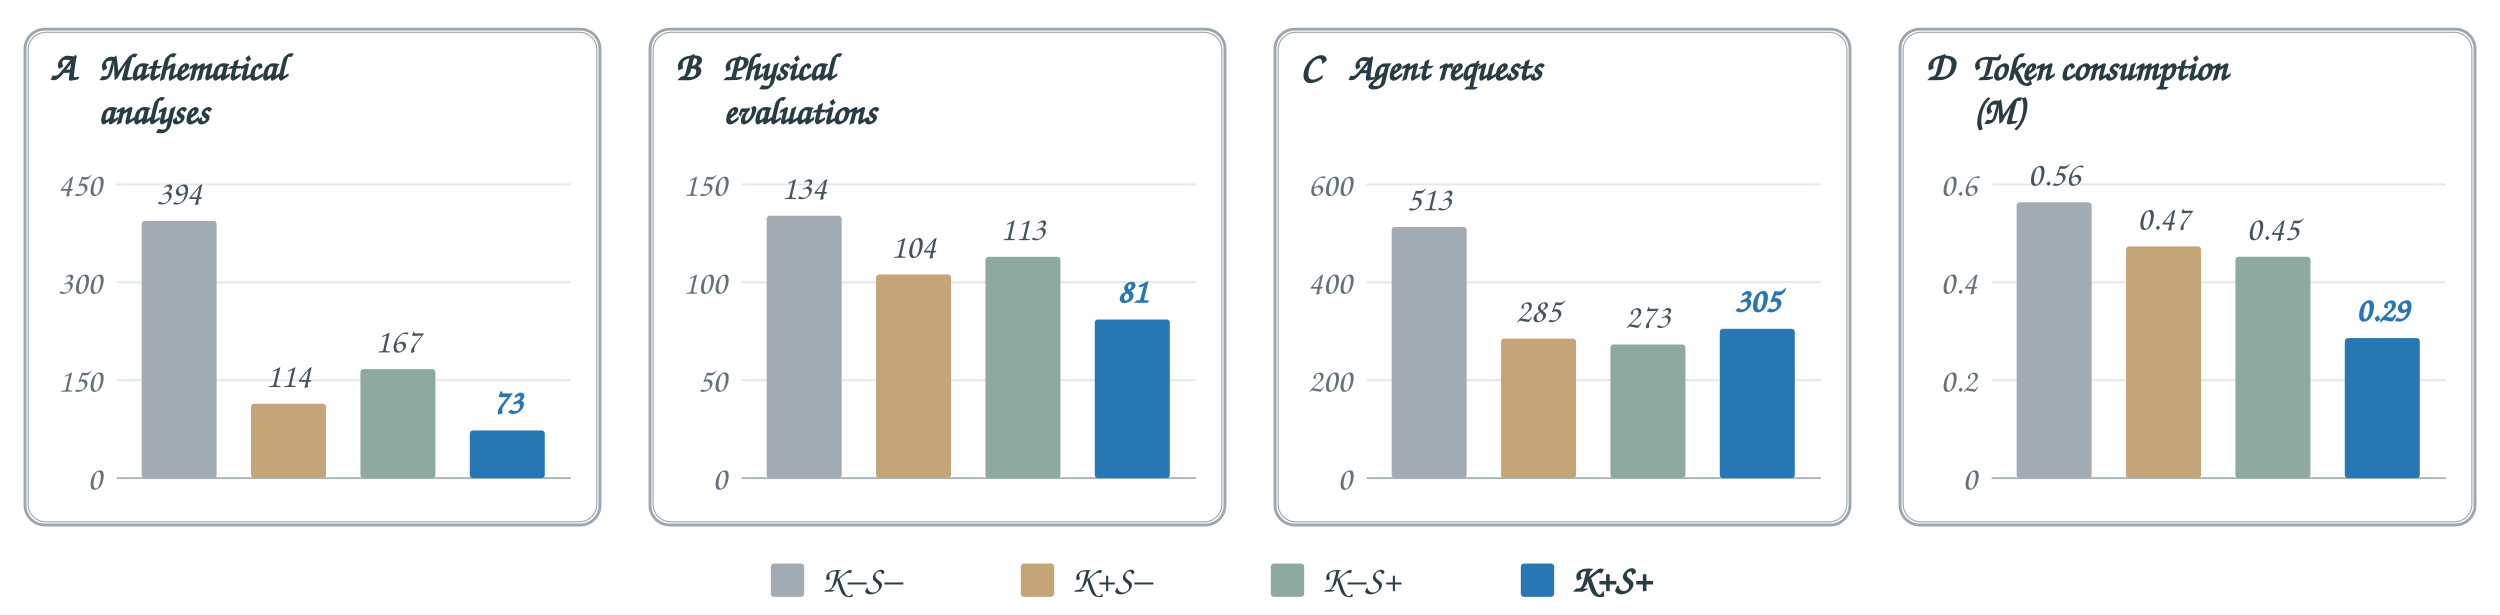
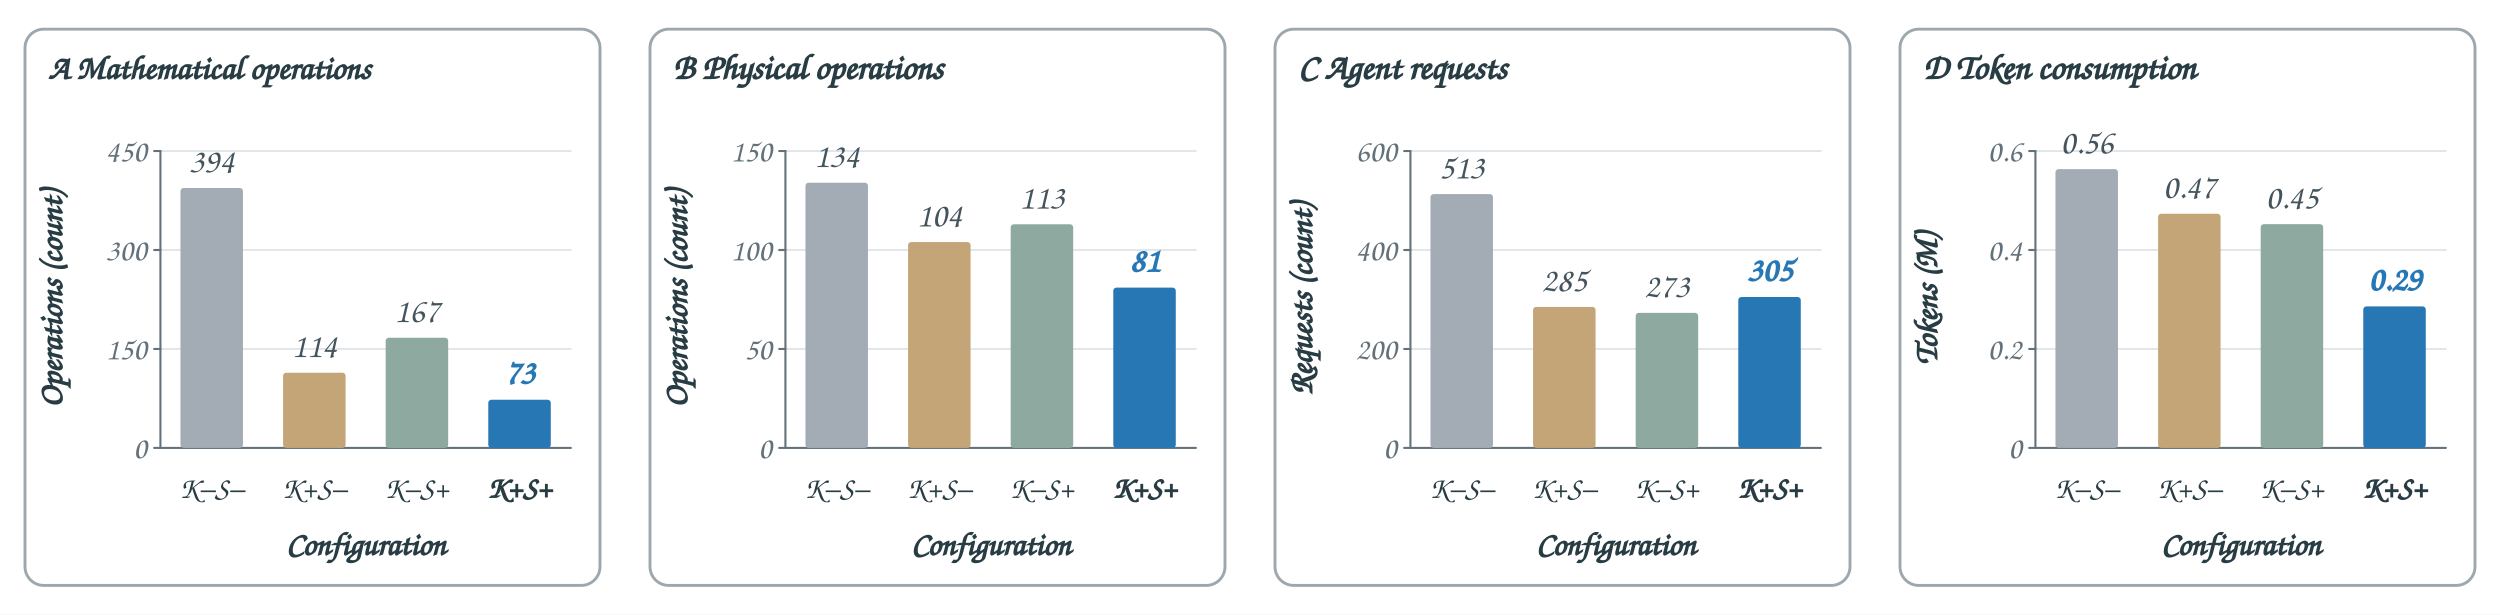
<svg xmlns="http://www.w3.org/2000/svg" width="2400" height="590" viewBox="0 0 2400 590">
-   <style>text{font-family:"Comic Sans MS","Microsoft YaHei",cursive}</style>
+   <style>text{font-family:"Comic Sans MS","Microsoft YaHei",cursive;font-variant-numeric:tabular-nums}line{stroke-linecap:round}</style>
  <rect width="2400" height="590" fill="white" />
-   <rect x="24" y="28" width="552" height="476" fill="white" stroke="#9da7ae" stroke-width="2.8" rx="19" />
-   <rect x="27" y="31" width="546" height="470" fill="none" stroke="#9da7ae" stroke-width="1.1" rx="17" />
-   <text x="48" y="77" font-size="38" text-anchor="start" font-weight="700" fill="#283c44">A</text>
-   <text x="94" y="77" font-size="36" text-anchor="start" font-weight="700" fill="#283c44">Mathematical</text>
-   <text x="94" y="119" font-size="36" text-anchor="start" font-weight="700" fill="#283c44">analyses</text>
-   <line x1="112" y1="459.0" x2="548" y2="459.0" stroke="#a8b5bd" stroke-width="1.8" />
-   <text x="98" y="470.0" font-size="32" text-anchor="end" font-weight="400" fill="#62717a">0</text>
-   <line x1="112" y1="365.0" x2="548" y2="365.0" stroke="#e2e7ea" stroke-width="1.8" />
-   <text x="98" y="376.0" font-size="32" text-anchor="end" font-weight="400" fill="#62717a">150</text>
-   <line x1="112" y1="271.0" x2="548" y2="271.0" stroke="#e2e7ea" stroke-width="1.8" />
-   <text x="98" y="282.0" font-size="32" text-anchor="end" font-weight="400" fill="#62717a">300</text>
-   <line x1="112" y1="177.0" x2="548" y2="177.0" stroke="#e2e7ea" stroke-width="1.8" />
-   <text x="98" y="188.0" font-size="32" text-anchor="end" font-weight="400" fill="#62717a">450</text>
-   <rect x="136" y="212.093" width="72" height="246.907" fill="#a3acb5" stroke="none" stroke-width="1" rx="3" />
-   <text x="172" y="196.093" font-size="33" text-anchor="middle" font-weight="400" fill="#44545d">394</text>
-   <rect x="241" y="387.56" width="72" height="71.44" fill="#c4a578" stroke="none" stroke-width="1" rx="3" />
-   <text x="277" y="371.56" font-size="33" text-anchor="middle" font-weight="400" fill="#44545d">114</text>
-   <rect x="346" y="354.347" width="72" height="104.653" fill="#8eaaa0" stroke="none" stroke-width="1" rx="3" />
-   <text x="382" y="338.347" font-size="33" text-anchor="middle" font-weight="400" fill="#44545d">167</text>
-   <rect x="451" y="413.253" width="72" height="45.747" fill="#2877b5" stroke="none" stroke-width="1" rx="3" />
-   <text x="487" y="397.253" font-size="33" text-anchor="middle" font-weight="700" fill="#2877b5">73</text>
-   <rect x="624" y="28" width="552" height="476" fill="white" stroke="#9da7ae" stroke-width="2.8" rx="19" />
-   <rect x="627" y="31" width="546" height="470" fill="none" stroke="#9da7ae" stroke-width="1.1" rx="17" />
-   <text x="648" y="77" font-size="38" text-anchor="start" font-weight="700" fill="#283c44">B</text>
-   <text x="694" y="77" font-size="36" text-anchor="start" font-weight="700" fill="#283c44">Physical</text>
-   <text x="694" y="119" font-size="36" text-anchor="start" font-weight="700" fill="#283c44">evaluations</text>
-   <line x1="712" y1="459.0" x2="1148" y2="459.0" stroke="#a8b5bd" stroke-width="1.8" />
-   <text x="698" y="470.0" font-size="32" text-anchor="end" font-weight="400" fill="#62717a">0</text>
-   <line x1="712" y1="365.0" x2="1148" y2="365.0" stroke="#e2e7ea" stroke-width="1.8" />
-   <text x="698" y="376.0" font-size="32" text-anchor="end" font-weight="400" fill="#62717a">50</text>
-   <line x1="712" y1="271.0" x2="1148" y2="271.0" stroke="#e2e7ea" stroke-width="1.8" />
-   <text x="698" y="282.0" font-size="32" text-anchor="end" font-weight="400" fill="#62717a">100</text>
-   <line x1="712" y1="177.0" x2="1148" y2="177.0" stroke="#e2e7ea" stroke-width="1.8" />
-   <text x="698" y="188.0" font-size="32" text-anchor="end" font-weight="400" fill="#62717a">150</text>
-   <rect x="736" y="207.08" width="72" height="251.92" fill="#a3acb5" stroke="none" stroke-width="1" rx="3" />
-   <text x="772" y="191.08" font-size="33" text-anchor="middle" font-weight="400" fill="#44545d">134</text>
-   <rect x="841" y="263.48" width="72" height="195.52" fill="#c4a578" stroke="none" stroke-width="1" rx="3" />
-   <text x="877" y="247.48" font-size="33" text-anchor="middle" font-weight="400" fill="#44545d">104</text>
-   <rect x="946" y="246.56" width="72" height="212.44" fill="#8eaaa0" stroke="none" stroke-width="1" rx="3" />
-   <text x="982" y="230.56" font-size="33" text-anchor="middle" font-weight="400" fill="#44545d">113</text>
-   <rect x="1051" y="306.72" width="72" height="152.28" fill="#2877b5" stroke="none" stroke-width="1" rx="3" />
-   <text x="1087" y="290.72" font-size="33" text-anchor="middle" font-weight="700" fill="#2877b5">81</text>
-   <rect x="1224" y="28" width="552" height="476" fill="white" stroke="#9da7ae" stroke-width="2.8" rx="19" />
-   <rect x="1227" y="31" width="546" height="470" fill="none" stroke="#9da7ae" stroke-width="1.1" rx="17" />
-   <text x="1248" y="77" font-size="38" text-anchor="start" font-weight="700" fill="#283c44">C</text>
-   <text x="1294" y="77" font-size="36" text-anchor="start" font-weight="700" fill="#283c44">Agent requests</text>
-   <line x1="1312" y1="459.0" x2="1748" y2="459.0" stroke="#a8b5bd" stroke-width="1.8" />
-   <text x="1298" y="470.0" font-size="32" text-anchor="end" font-weight="400" fill="#62717a">0</text>
-   <line x1="1312" y1="365.0" x2="1748" y2="365.0" stroke="#e2e7ea" stroke-width="1.8" />
-   <text x="1298" y="376.0" font-size="32" text-anchor="end" font-weight="400" fill="#62717a">200</text>
-   <line x1="1312" y1="271.0" x2="1748" y2="271.0" stroke="#e2e7ea" stroke-width="1.8" />
-   <text x="1298" y="282.0" font-size="32" text-anchor="end" font-weight="400" fill="#62717a">400</text>
-   <line x1="1312" y1="177.0" x2="1748" y2="177.0" stroke="#e2e7ea" stroke-width="1.8" />
-   <text x="1298" y="188.0" font-size="32" text-anchor="end" font-weight="400" fill="#62717a">600</text>
-   <rect x="1336" y="217.89" width="72" height="241.11" fill="#a3acb5" stroke="none" stroke-width="1" rx="3" />
-   <text x="1372" y="201.89" font-size="33" text-anchor="middle" font-weight="400" fill="#44545d">513</text>
-   <rect x="1441" y="325.05" width="72" height="133.95" fill="#c4a578" stroke="none" stroke-width="1" rx="3" />
-   <text x="1477" y="309.05" font-size="33" text-anchor="middle" font-weight="400" fill="#44545d">285</text>
-   <rect x="1546" y="330.69" width="72" height="128.31" fill="#8eaaa0" stroke="none" stroke-width="1" rx="3" />
-   <text x="1582" y="314.69" font-size="33" text-anchor="middle" font-weight="400" fill="#44545d">273</text>
-   <rect x="1651" y="315.65" width="72" height="143.35" fill="#2877b5" stroke="none" stroke-width="1" rx="3" />
-   <text x="1687" y="299.65" font-size="33" text-anchor="middle" font-weight="700" fill="#2877b5">305</text>
-   <rect x="1824" y="28" width="552" height="476" fill="white" stroke="#9da7ae" stroke-width="2.8" rx="19" />
-   <rect x="1827" y="31" width="546" height="470" fill="none" stroke="#9da7ae" stroke-width="1.1" rx="17" />
-   <text x="1848" y="77" font-size="38" text-anchor="start" font-weight="700" fill="#283c44">D</text>
-   <text x="1894" y="77" font-size="36" text-anchor="start" font-weight="700" fill="#283c44">Token consumption</text>
-   <text x="1894" y="119" font-size="36" text-anchor="start" font-weight="700" fill="#283c44">(M)</text>
-   <line x1="1912" y1="459.0" x2="2348" y2="459.0" stroke="#a8b5bd" stroke-width="1.8" />
-   <text x="1898" y="470.0" font-size="32" text-anchor="end" font-weight="400" fill="#62717a">0</text>
-   <line x1="1912" y1="365.0" x2="2348" y2="365.0" stroke="#e2e7ea" stroke-width="1.8" />
-   <text x="1898" y="376.0" font-size="32" text-anchor="end" font-weight="400" fill="#62717a">0.2</text>
-   <line x1="1912" y1="271.0" x2="2348" y2="271.0" stroke="#e2e7ea" stroke-width="1.8" />
-   <text x="1898" y="282.0" font-size="32" text-anchor="end" font-weight="400" fill="#62717a">0.4</text>
-   <line x1="1912" y1="177.0" x2="2348" y2="177.0" stroke="#e2e7ea" stroke-width="1.8" />
-   <text x="1898" y="188.0" font-size="32" text-anchor="end" font-weight="400" fill="#62717a">0.6</text>
-   <rect x="1936" y="194.193" width="72" height="264.807" fill="#a3acb5" stroke="none" stroke-width="1" rx="3" />
-   <text x="1972" y="178.193" font-size="33" text-anchor="middle" font-weight="400" fill="#44545d">0.56</text>
-   <rect x="2041" y="236.567" width="72" height="222.433" fill="#c4a578" stroke="none" stroke-width="1" rx="3" />
-   <text x="2077" y="220.567" font-size="33" text-anchor="middle" font-weight="400" fill="#44545d">0.47</text>
-   <rect x="2146" y="246.46" width="72" height="212.54" fill="#8eaaa0" stroke="none" stroke-width="1" rx="3" />
-   <text x="2182" y="230.46" font-size="33" text-anchor="middle" font-weight="400" fill="#44545d">0.45</text>
-   <rect x="2251" y="324.571" width="72" height="134.429" fill="#2877b5" stroke="none" stroke-width="1" rx="3" />
-   <text x="2287" y="308.571" font-size="33" text-anchor="middle" font-weight="700" fill="#2877b5">0.29</text>
-   <rect x="740" y="541" width="32" height="32" fill="#a3acb5" stroke="none" stroke-width="1" rx="3" />
-   <text x="788" y="568" font-size="36" text-anchor="start" font-weight="400" fill="#283c44">K−S−</text>
-   <rect x="980" y="541" width="32" height="32" fill="#c4a578" stroke="none" stroke-width="1" rx="3" />
-   <text x="1028" y="568" font-size="36" text-anchor="start" font-weight="400" fill="#283c44">K+S−</text>
-   <rect x="1220" y="541" width="32" height="32" fill="#8eaaa0" stroke="none" stroke-width="1" rx="3" />
-   <text x="1268" y="568" font-size="36" text-anchor="start" font-weight="400" fill="#283c44">K−S+</text>
-   <rect x="1460" y="541" width="32" height="32" fill="#2877b5" stroke="none" stroke-width="1" rx="3" />
-   <text x="1508" y="568" font-size="36" text-anchor="start" font-weight="700" fill="#283c44">K+S+</text>
+   <rect x="24" y="28" width="552" height="534" fill="white" stroke="#9da7ae" stroke-width="2.8" rx="18" />
+   <text x="46" y="76" font-size="32" text-anchor="start" font-weight="700" fill="#283c44">A  Mathematical operations</text>
+   <line x1="154" y1="430.0" x2="548" y2="430.0" stroke="#dfe5e9" stroke-width="1.8" />
+   <line x1="148" y1="430.0" x2="154" y2="430.0" stroke="#62717a" stroke-width="2" />
+   <text x="141" y="440.0" font-size="30" text-anchor="end" font-weight="400" fill="#62717a">0</text>
+   <line x1="154" y1="335.0" x2="548" y2="335.0" stroke="#dfe5e9" stroke-width="1.8" />
+   <line x1="148" y1="335.0" x2="154" y2="335.0" stroke="#62717a" stroke-width="2" />
+   <text x="141" y="345.0" font-size="30" text-anchor="end" font-weight="400" fill="#62717a">150</text>
+   <line x1="154" y1="240.0" x2="548" y2="240.0" stroke="#dfe5e9" stroke-width="1.8" />
+   <line x1="148" y1="240.0" x2="154" y2="240.0" stroke="#62717a" stroke-width="2" />
+   <text x="141" y="250.0" font-size="30" text-anchor="end" font-weight="400" fill="#62717a">300</text>
+   <line x1="154" y1="145.0" x2="548" y2="145.0" stroke="#dfe5e9" stroke-width="1.8" />
+   <line x1="148" y1="145.0" x2="154" y2="145.0" stroke="#62717a" stroke-width="2" />
+   <text x="141" y="155.0" font-size="30" text-anchor="end" font-weight="400" fill="#62717a">450</text>
+   <line x1="154" y1="145" x2="154" y2="430" stroke="#62717a" stroke-width="2" />
+   <line x1="154" y1="430" x2="548" y2="430" stroke="#62717a" stroke-width="2" />
+   <text x="60" y="287.5" font-size="32" text-anchor="middle" font-weight="700" fill="#283c44" transform="rotate(-90 60 287.5)">Operations (count)</text>
+   <rect x="173.25" y="180.467" width="60" height="249.533" fill="#a3acb5" stroke="none" stroke-width="1" rx="3" />
+   <text x="203.25" y="165.467" font-size="33" text-anchor="middle" font-weight="400" fill="#44545d">394</text>
+   <text x="203.25" y="478" font-size="29" text-anchor="middle" font-weight="400" fill="#283c44">K−S−</text>
+   <rect x="271.75" y="357.8" width="60" height="72.2" fill="#c4a578" stroke="none" stroke-width="1" rx="3" />
+   <text x="301.75" y="342.8" font-size="33" text-anchor="middle" font-weight="400" fill="#44545d">114</text>
+   <text x="301.75" y="478" font-size="29" text-anchor="middle" font-weight="400" fill="#283c44">K+S−</text>
+   <rect x="370.25" y="324.233" width="60" height="105.767" fill="#8eaaa0" stroke="none" stroke-width="1" rx="3" />
+   <text x="400.25" y="309.233" font-size="33" text-anchor="middle" font-weight="400" fill="#44545d">167</text>
+   <text x="400.25" y="478" font-size="29" text-anchor="middle" font-weight="400" fill="#283c44">K−S+</text>
+   <rect x="468.75" y="383.767" width="60" height="46.233" fill="#2877b5" stroke="none" stroke-width="1" rx="3" />
+   <text x="498.75" y="368.767" font-size="33" text-anchor="middle" font-weight="700" fill="#2877b5">73</text>
+   <text x="498.75" y="478" font-size="29" text-anchor="middle" font-weight="700" fill="#283c44">K+S+</text>
+   <text x="351.0" y="533" font-size="31" text-anchor="middle" font-weight="700" fill="#283c44">Configuration</text>
+   <rect x="624" y="28" width="552" height="534" fill="white" stroke="#9da7ae" stroke-width="2.8" rx="18" />
+   <text x="646" y="76" font-size="34" text-anchor="start" font-weight="700" fill="#283c44">B  Physical operations</text>
+   <line x1="754" y1="430.0" x2="1148" y2="430.0" stroke="#dfe5e9" stroke-width="1.8" />
+   <line x1="748" y1="430.0" x2="754" y2="430.0" stroke="#62717a" stroke-width="2" />
+   <text x="741" y="440.0" font-size="30" text-anchor="end" font-weight="400" fill="#62717a">0</text>
+   <line x1="754" y1="335.0" x2="1148" y2="335.0" stroke="#dfe5e9" stroke-width="1.8" />
+   <line x1="748" y1="335.0" x2="754" y2="335.0" stroke="#62717a" stroke-width="2" />
+   <text x="741" y="345.0" font-size="30" text-anchor="end" font-weight="400" fill="#62717a">50</text>
+   <line x1="754" y1="240.0" x2="1148" y2="240.0" stroke="#dfe5e9" stroke-width="1.8" />
+   <line x1="748" y1="240.0" x2="754" y2="240.0" stroke="#62717a" stroke-width="2" />
+   <text x="741" y="250.0" font-size="30" text-anchor="end" font-weight="400" fill="#62717a">100</text>
+   <line x1="754" y1="145.0" x2="1148" y2="145.0" stroke="#dfe5e9" stroke-width="1.8" />
+   <line x1="748" y1="145.0" x2="754" y2="145.0" stroke="#62717a" stroke-width="2" />
+   <text x="741" y="155.0" font-size="30" text-anchor="end" font-weight="400" fill="#62717a">150</text>
+   <line x1="754" y1="145" x2="754" y2="430" stroke="#62717a" stroke-width="2" />
+   <line x1="754" y1="430" x2="1148" y2="430" stroke="#62717a" stroke-width="2" />
+   <text x="660" y="287.5" font-size="32" text-anchor="middle" font-weight="700" fill="#283c44" transform="rotate(-90 660 287.5)">Operations (count)</text>
+   <rect x="773.25" y="175.4" width="60" height="254.6" fill="#a3acb5" stroke="none" stroke-width="1" rx="3" />
+   <text x="803.25" y="160.4" font-size="33" text-anchor="middle" font-weight="400" fill="#44545d">134</text>
+   <text x="803.25" y="478" font-size="29" text-anchor="middle" font-weight="400" fill="#283c44">K−S−</text>
+   <rect x="871.75" y="232.4" width="60" height="197.6" fill="#c4a578" stroke="none" stroke-width="1" rx="3" />
+   <text x="901.75" y="217.4" font-size="33" text-anchor="middle" font-weight="400" fill="#44545d">104</text>
+   <text x="901.75" y="478" font-size="29" text-anchor="middle" font-weight="400" fill="#283c44">K+S−</text>
+   <rect x="970.25" y="215.3" width="60" height="214.7" fill="#8eaaa0" stroke="none" stroke-width="1" rx="3" />
+   <text x="1000.25" y="200.3" font-size="33" text-anchor="middle" font-weight="400" fill="#44545d">113</text>
+   <text x="1000.25" y="478" font-size="29" text-anchor="middle" font-weight="400" fill="#283c44">K−S+</text>
+   <rect x="1068.75" y="276.1" width="60" height="153.9" fill="#2877b5" stroke="none" stroke-width="1" rx="3" />
+   <text x="1098.75" y="261.1" font-size="33" text-anchor="middle" font-weight="700" fill="#2877b5">81</text>
+   <text x="1098.75" y="478" font-size="29" text-anchor="middle" font-weight="700" fill="#283c44">K+S+</text>
+   <text x="951.0" y="533" font-size="31" text-anchor="middle" font-weight="700" fill="#283c44">Configuration</text>
+   <rect x="1224" y="28" width="552" height="534" fill="white" stroke="#9da7ae" stroke-width="2.8" rx="18" />
+   <text x="1246" y="76" font-size="34" text-anchor="start" font-weight="700" fill="#283c44">C  Agent requests</text>
+   <line x1="1354" y1="430.0" x2="1748" y2="430.0" stroke="#dfe5e9" stroke-width="1.8" />
+   <line x1="1348" y1="430.0" x2="1354" y2="430.0" stroke="#62717a" stroke-width="2" />
+   <text x="1341" y="440.0" font-size="30" text-anchor="end" font-weight="400" fill="#62717a">0</text>
+   <line x1="1354" y1="335.0" x2="1748" y2="335.0" stroke="#dfe5e9" stroke-width="1.8" />
+   <line x1="1348" y1="335.0" x2="1354" y2="335.0" stroke="#62717a" stroke-width="2" />
+   <text x="1341" y="345.0" font-size="30" text-anchor="end" font-weight="400" fill="#62717a">200</text>
+   <line x1="1354" y1="240.0" x2="1748" y2="240.0" stroke="#dfe5e9" stroke-width="1.8" />
+   <line x1="1348" y1="240.0" x2="1354" y2="240.0" stroke="#62717a" stroke-width="2" />
+   <text x="1341" y="250.0" font-size="30" text-anchor="end" font-weight="400" fill="#62717a">400</text>
+   <line x1="1354" y1="145.0" x2="1748" y2="145.0" stroke="#dfe5e9" stroke-width="1.8" />
+   <line x1="1348" y1="145.0" x2="1354" y2="145.0" stroke="#62717a" stroke-width="2" />
+   <text x="1341" y="155.0" font-size="30" text-anchor="end" font-weight="400" fill="#62717a">600</text>
+   <line x1="1354" y1="145" x2="1354" y2="430" stroke="#62717a" stroke-width="2" />
+   <line x1="1354" y1="430" x2="1748" y2="430" stroke="#62717a" stroke-width="2" />
+   <text x="1260" y="287.5" font-size="32" text-anchor="middle" font-weight="700" fill="#283c44" transform="rotate(-90 1260 287.5)">Requests (count)</text>
+   <rect x="1373.25" y="186.325" width="60" height="243.675" fill="#a3acb5" stroke="none" stroke-width="1" rx="3" />
+   <text x="1403.25" y="171.325" font-size="33" text-anchor="middle" font-weight="400" fill="#44545d">513</text>
+   <text x="1403.25" y="478" font-size="29" text-anchor="middle" font-weight="400" fill="#283c44">K−S−</text>
+   <rect x="1471.75" y="294.625" width="60" height="135.375" fill="#c4a578" stroke="none" stroke-width="1" rx="3" />
+   <text x="1501.75" y="279.625" font-size="33" text-anchor="middle" font-weight="400" fill="#44545d">285</text>
+   <text x="1501.75" y="478" font-size="29" text-anchor="middle" font-weight="400" fill="#283c44">K+S−</text>
+   <rect x="1570.25" y="300.325" width="60" height="129.675" fill="#8eaaa0" stroke="none" stroke-width="1" rx="3" />
+   <text x="1600.25" y="285.325" font-size="33" text-anchor="middle" font-weight="400" fill="#44545d">273</text>
+   <text x="1600.25" y="478" font-size="29" text-anchor="middle" font-weight="400" fill="#283c44">K−S+</text>
+   <rect x="1668.75" y="285.125" width="60" height="144.875" fill="#2877b5" stroke="none" stroke-width="1" rx="3" />
+   <text x="1698.75" y="270.125" font-size="33" text-anchor="middle" font-weight="700" fill="#2877b5">305</text>
+   <text x="1698.75" y="478" font-size="29" text-anchor="middle" font-weight="700" fill="#283c44">K+S+</text>
+   <text x="1551.0" y="533" font-size="31" text-anchor="middle" font-weight="700" fill="#283c44">Configuration</text>
+   <rect x="1824" y="28" width="552" height="534" fill="white" stroke="#9da7ae" stroke-width="2.8" rx="18" />
+   <text x="1846" y="76" font-size="34" text-anchor="start" font-weight="700" fill="#283c44">D  Token consumption</text>
+   <line x1="1954" y1="430.0" x2="2348" y2="430.0" stroke="#dfe5e9" stroke-width="1.8" />
+   <line x1="1948" y1="430.0" x2="1954" y2="430.0" stroke="#62717a" stroke-width="2" />
+   <text x="1941" y="440.0" font-size="30" text-anchor="end" font-weight="400" fill="#62717a">0</text>
+   <line x1="1954" y1="335.0" x2="2348" y2="335.0" stroke="#dfe5e9" stroke-width="1.8" />
+   <line x1="1948" y1="335.0" x2="1954" y2="335.0" stroke="#62717a" stroke-width="2" />
+   <text x="1941" y="345.0" font-size="30" text-anchor="end" font-weight="400" fill="#62717a">0.2</text>
+   <line x1="1954" y1="240" x2="2348" y2="240" stroke="#dfe5e9" stroke-width="1.8" />
+   <line x1="1948" y1="240" x2="1954" y2="240" stroke="#62717a" stroke-width="2" />
+   <text x="1941" y="250" font-size="30" text-anchor="end" font-weight="400" fill="#62717a">0.4</text>
+   <line x1="1954" y1="145.0" x2="2348" y2="145.0" stroke="#dfe5e9" stroke-width="1.8" />
+   <line x1="1948" y1="145.0" x2="1954" y2="145.0" stroke="#62717a" stroke-width="2" />
+   <text x="1941" y="155.0" font-size="30" text-anchor="end" font-weight="400" fill="#62717a">0.6</text>
+   <line x1="1954" y1="145" x2="1954" y2="430" stroke="#62717a" stroke-width="2" />
+   <line x1="1954" y1="430" x2="2348" y2="430" stroke="#62717a" stroke-width="2" />
+   <text x="1860" y="287.5" font-size="32" text-anchor="middle" font-weight="700" fill="#283c44" transform="rotate(-90 1860 287.5)">Tokens (M)</text>
+   <rect x="1973.25" y="162.376" width="60" height="267.624" fill="#a3acb5" stroke="none" stroke-width="1" rx="3" />
+   <text x="2003.25" y="147.376" font-size="33" text-anchor="middle" font-weight="400" fill="#44545d">0.56</text>
+   <text x="2003.25" y="478" font-size="29" text-anchor="middle" font-weight="400" fill="#283c44">K−S−</text>
+   <rect x="2071.75" y="205.2" width="60" height="224.8" fill="#c4a578" stroke="none" stroke-width="1" rx="3" />
+   <text x="2101.75" y="190.2" font-size="33" text-anchor="middle" font-weight="400" fill="#44545d">0.47</text>
+   <text x="2101.75" y="478" font-size="29" text-anchor="middle" font-weight="400" fill="#283c44">K+S−</text>
+   <rect x="2170.25" y="215.199" width="60" height="214.801" fill="#8eaaa0" stroke="none" stroke-width="1" rx="3" />
+   <text x="2200.25" y="200.199" font-size="33" text-anchor="middle" font-weight="400" fill="#44545d">0.45</text>
+   <text x="2200.25" y="478" font-size="29" text-anchor="middle" font-weight="400" fill="#283c44">K−S+</text>
+   <rect x="2268.75" y="294.141" width="60" height="135.859" fill="#2877b5" stroke="none" stroke-width="1" rx="3" />
+   <text x="2298.75" y="279.141" font-size="33" text-anchor="middle" font-weight="700" fill="#2877b5">0.29</text>
+   <text x="2298.75" y="478" font-size="29" text-anchor="middle" font-weight="700" fill="#283c44">K+S+</text>
+   <text x="2151.0" y="533" font-size="31" text-anchor="middle" font-weight="700" fill="#283c44">Configuration</text>
</svg>
